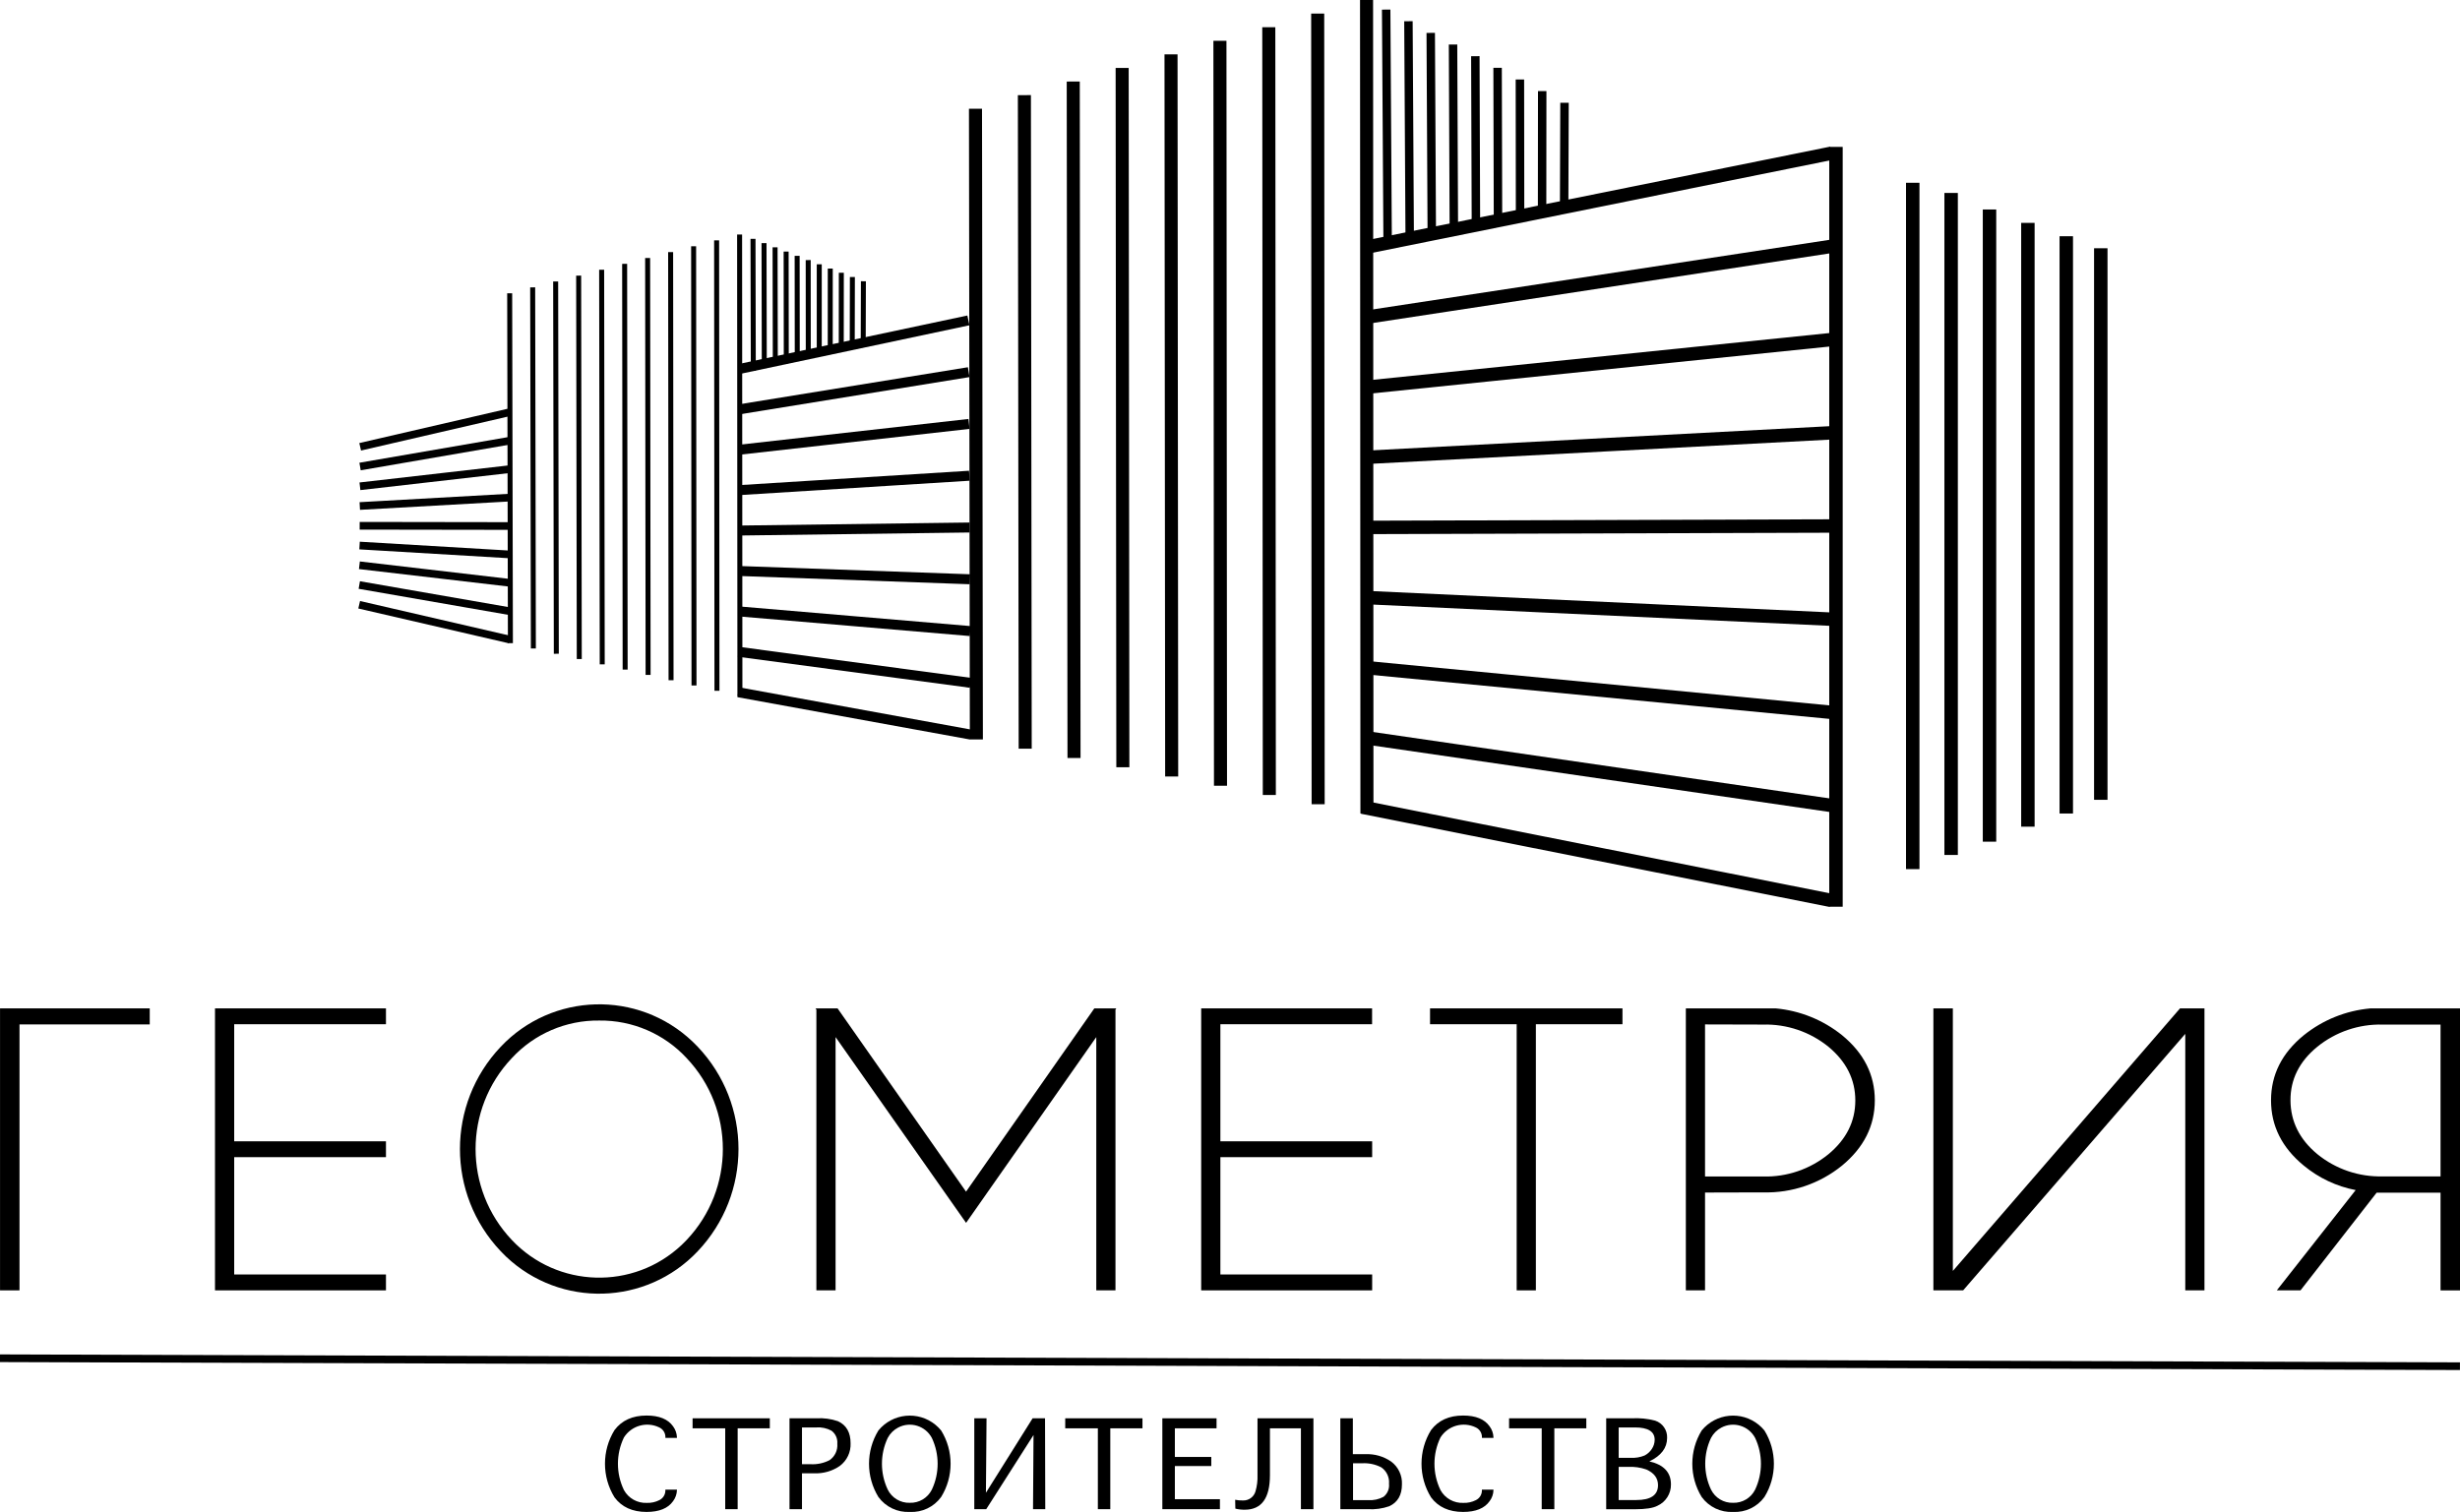
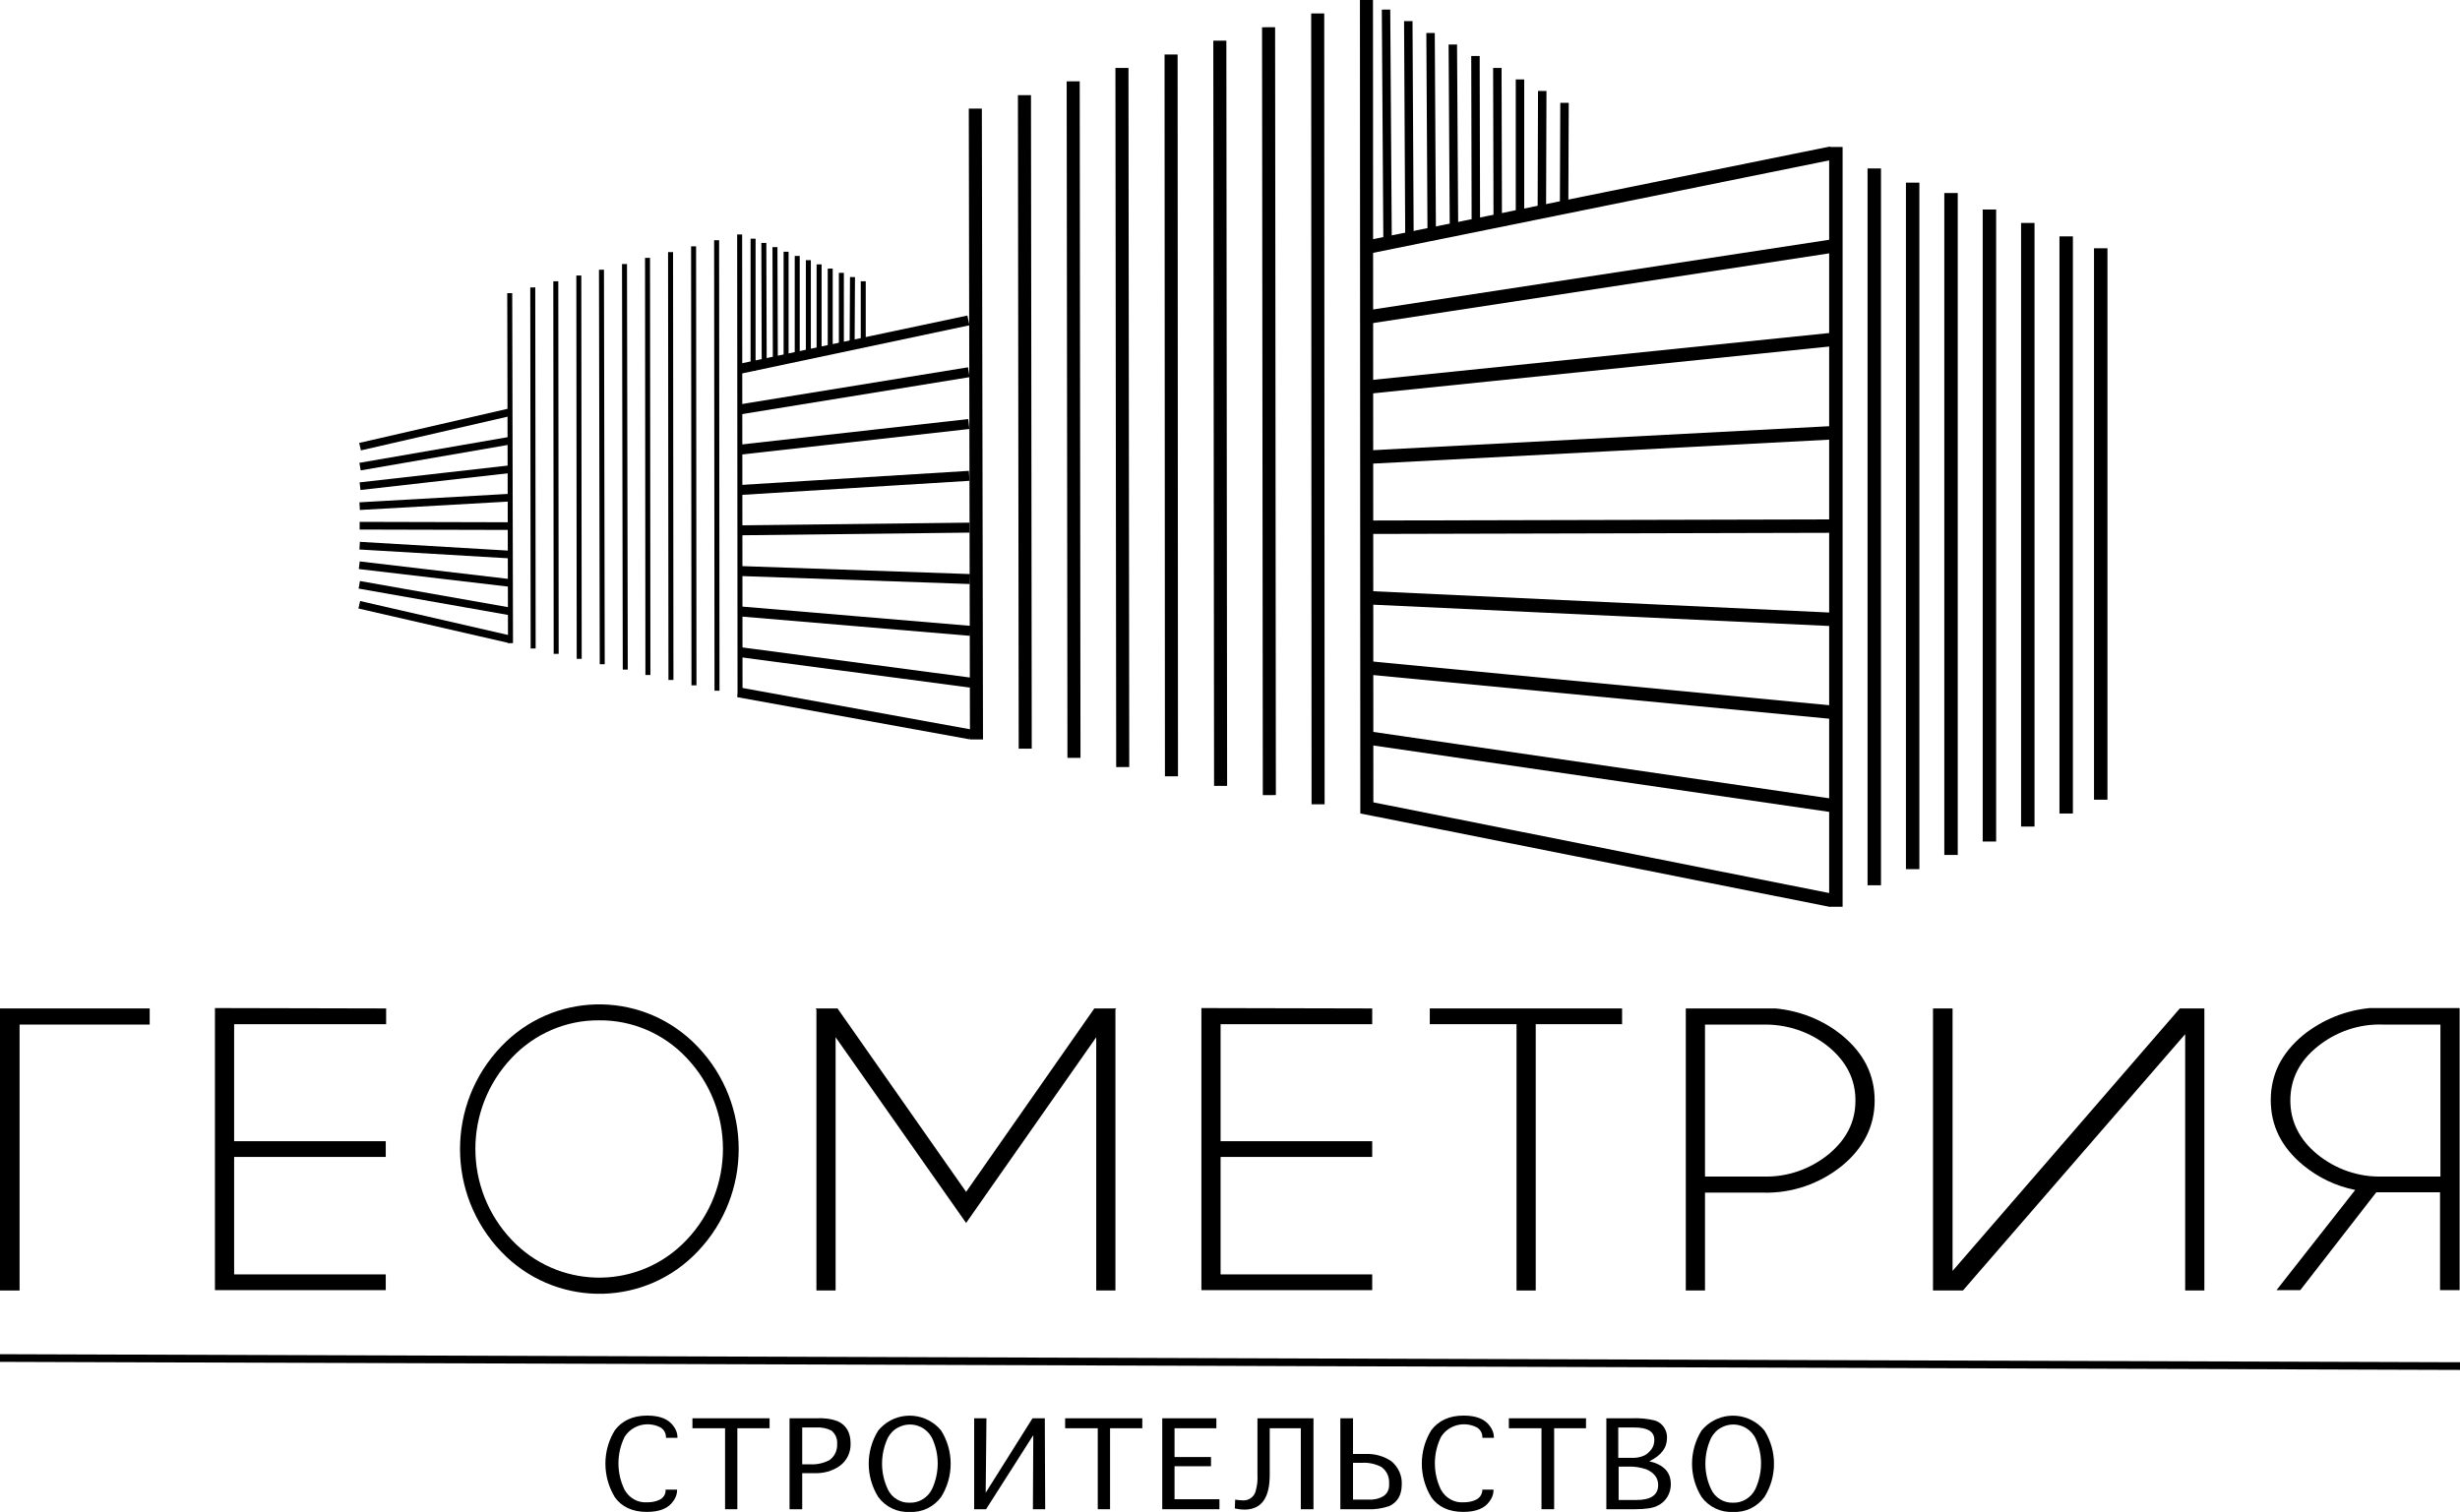
- <svg xmlns="http://www.w3.org/2000/svg" id="Слой_1" data-name="Слой 1" viewBox="0 0 640.87 394">
-   <defs>
-     <style>.cls-1,.cls-2,.cls-3,.cls-4,.cls-5,.cls-6{fill:none;stroke:#000;stroke-miterlimit:10;}.cls-1{stroke-width:2px;}.cls-2{stroke-width:1.3px;}.cls-3{stroke-width:2.6px;}.cls-4{stroke-width:3.4px;}.cls-5{stroke-width:2.2px;}.cls-6{stroke-width:3.5px;}</style>
-   </defs>
-   <path d="M416,432.36v4.18H382.07v69.3H377V432.36Z" transform="translate(-376.99 -169.59)" />
-   <path d="M477.54,432.36v4.13H438V467h39.54v4.13H438V501.7h39.54v4.14H433V432.36Z" transform="translate(-376.99 -169.59)" />
-   <path d="M558.75,442.35a38.74,38.74,0,0,1,0,53.31,35.31,35.31,0,0,1-49.91,1.4c-.48-.45-.94-.92-1.39-1.4a38.72,38.72,0,0,1,0-53.31,35.3,35.3,0,0,1,49.9-1.4C557.83,441.4,558.29,441.87,558.75,442.35Zm-25.65-6.82a30.47,30.47,0,0,0-22.78,9.8,34.45,34.45,0,0,0,0,47.37,31.31,31.31,0,0,0,44.26,1.3c.44-.42.87-.85,1.3-1.3a34.47,34.47,0,0,0,0-47.37A30.5,30.5,0,0,0,533.1,435.53Z" transform="translate(-376.99 -169.59)" />
-   <path d="M595.19,432.36l33.47,47.76,33.42-47.76h5.73l-.22.32v73.16h-5v-66l-33.92,48.41-34-48.41v66h-5V432.68l-.23-.32Z" transform="translate(-376.99 -169.59)" />
-   <path d="M734.44,432.36v4.13H694.92V467h39.54v4.13H694.92V501.7h39.54v4.14H689.92V432.36Z" transform="translate(-376.99 -169.59)" />
-   <path d="M777.11,436.49v69.35h-5V436.49H749.54v-4.13h50.13v4.13Z" transform="translate(-376.99 -169.59)" />
-   <path d="M821.18,480.35v25.49h-5V432.36h23.39a32.27,32.27,0,0,1,17.32,7q8.52,7,8.52,16.95t-8.52,17a31.23,31.23,0,0,1-20.55,7Zm0-43.81v39.63h15.15a25.84,25.84,0,0,0,17-5.81q7-5.81,7-14t-7-14a25.94,25.94,0,0,0-17-5.78Z" transform="translate(-376.99 -169.59)" />
-   <path d="M951.29,432.36v73.48h-5V439l-57.87,66.84h-7.75V432.36h5.07v68.42l59.18-68.42Z" transform="translate(-376.99 -169.59)" />
-   <path d="M976.31,505.84h-6.18l20.55-26.13a30.16,30.16,0,0,1-13.53-6.39q-8.52-7-8.52-17t8.52-16.95a32.2,32.2,0,0,1,17.32-7h23.39v73.48h-5.07V480.39H996.14Zm21.39-69.26a26,26,0,0,0-17,5.77q-7.05,5.76-7,14t7,14a25.86,25.86,0,0,0,17,5.79h15.09V436.58Z" transform="translate(-376.99 -169.59)" />
-   <line class="cls-1" y1="353.94" x2="640.86" y2="356.01" />
-   <path d="M550.34,557.77h3v.15a5,5,0,0,1-1,2.85c-1.32,1.88-3.63,2.81-6.91,2.81q-5.52,0-8.35-3.8a16.71,16.71,0,0,1,0-17.53q2.85-3.79,8.36-3.79,4.92,0,6.9,2.82a5.09,5.09,0,0,1,1,2.84v.16h-3v-.16a2.77,2.77,0,0,0-1.59-2.56,7.19,7.19,0,0,0-9.22,2.62,15.8,15.8,0,0,0,0,13.69,6.48,6.48,0,0,0,6,3.35,6.57,6.57,0,0,0,3.22-.71,2.78,2.78,0,0,0,1.58-2.59Z" transform="translate(-376.99 -169.59)" />
-   <path d="M565.92,562.86V541.79h-8.5v-2.61h20.12v2.61h-8.38v21.07Z" transform="translate(-376.99 -169.59)" />
-   <path d="M585.92,562.86h-3.25V539.18h7a14.52,14.52,0,0,1,5.62.76c2.2,1,3.29,2.95,3.29,5.72a7,7,0,0,1-2.8,5.93,10.94,10.94,0,0,1-6.72,1.92h-3.14Zm0-11.72h2.2a9.64,9.64,0,0,0,5-1.06,4.72,4.72,0,0,0,2-4.28,3.79,3.79,0,0,0-1.53-3.4,7.22,7.22,0,0,0-3.94-.84h-3.73Z" transform="translate(-376.99 -169.59)" />
-   <path d="M614,563.58a9.52,9.52,0,0,1-8.17-3.89,16.59,16.59,0,0,1,0-17.34,10.56,10.56,0,0,1,14.86-1.48,10.89,10.89,0,0,1,1.48,1.48,16.47,16.47,0,0,1,0,17.34A9.48,9.48,0,0,1,614,563.58Zm0-2.38a6.2,6.2,0,0,0,5.76-3.45,15.8,15.8,0,0,0,0-13.44,6.51,6.51,0,0,0-8.8-2.71,6.44,6.44,0,0,0-2.71,2.71,15.78,15.78,0,0,0,0,13.43A6.19,6.19,0,0,0,614,561.2Z" transform="translate(-376.99 -169.59)" />
-   <path d="M649.3,562.86h-3.19l.13-19.33-12.32,19.33h-3.11V539.18H634l-.16,19.4L646,539.18h3.24Z" transform="translate(-376.99 -169.59)" />
-   <path d="M663,562.86V541.79H654.5v-2.61h20.12v2.61h-8.38v21.07Z" transform="translate(-376.99 -169.59)" />
-   <path d="M679.8,562.86V539.18h14.12v2.61H683.06v7.46h9.49v2.37h-9.49v8.64H694.8v2.6Z" transform="translate(-376.99 -169.59)" />
-   <path d="M698.77,560.41a9.08,9.08,0,0,0,2,.18,3.27,3.27,0,0,0,3.29-2.35,13.33,13.33,0,0,0,.53-4.26v-14.8h14.57v23.68h-3.26V541.79h-8.07V554q0,9-6.56,9a9.6,9.6,0,0,1-2.45-.28Z" transform="translate(-376.99 -169.59)" />
-   <path d="M742.22,556.38c0,2.78-1.09,4.68-3.29,5.71a14.34,14.34,0,0,1-5.62.77h-7.14V539.18h3.26v9.35h3.27a10.94,10.94,0,0,1,6.72,1.93A7,7,0,0,1,742.22,556.38Zm-3.37-.14a4.7,4.7,0,0,0-2-4.27,9.65,9.65,0,0,0-5-1.07h-2.37v9.6h3.94a7.25,7.25,0,0,0,4-.86A3.81,3.81,0,0,0,738.85,556.24Z" transform="translate(-376.99 -169.59)" />
-   <path d="M763.06,557.77h3v.15a5,5,0,0,1-1,2.85c-1.32,1.88-3.63,2.81-6.91,2.81q-5.52,0-8.35-3.8a16.71,16.71,0,0,1,0-17.53q2.85-3.79,8.36-3.79,4.92,0,6.9,2.82a5.09,5.09,0,0,1,1,2.84v.16h-3v-.16a2.77,2.77,0,0,0-1.59-2.56,7.19,7.19,0,0,0-9.22,2.62,15.8,15.8,0,0,0,0,13.69,6.48,6.48,0,0,0,6,3.35,6.57,6.57,0,0,0,3.22-.71,2.78,2.78,0,0,0,1.58-2.59Z" transform="translate(-376.99 -169.59)" />
-   <path d="M778.63,562.86V541.79h-8.5v-2.61h20.12v2.61h-8.33v21.07Z" transform="translate(-376.99 -169.59)" />
-   <path d="M806.68,550.41q5.63,1.3,5.62,6a6,6,0,0,1-3.53,5.57q-1.71.9-5.85.9h-7.49v-23.7h6.64a19.7,19.7,0,0,1,6.11.61,4.52,4.52,0,0,1,3.12,4.5Q811.3,548.19,806.68,550.41Zm-8-.93h3.13a8.35,8.35,0,0,0,3.63-.61,5,5,0,0,0,1.89-1.72,4.35,4.35,0,0,0,.73-2.37q0-3.22-5.15-3.22h-4.23Zm0,11h4.6c3.76,0,5.65-1.29,5.65-3.88,0-1.81-1-3.18-3.06-4.09a12.52,12.52,0,0,0-4.77-.67h-2.42Z" transform="translate(-376.99 -169.59)" />
-   <path d="M828.48,563.58a9.49,9.49,0,0,1-8.17-3.89,16.59,16.59,0,0,1,0-17.34,10.56,10.56,0,0,1,14.86-1.48,10.89,10.89,0,0,1,1.48,1.48,16.47,16.47,0,0,1,0,17.34A9.48,9.48,0,0,1,828.48,563.58Zm0-2.38a6.2,6.2,0,0,0,5.76-3.45,15.8,15.8,0,0,0,0-13.44,6.51,6.51,0,0,0-8.8-2.71,6.44,6.44,0,0,0-2.71,2.71,15.78,15.78,0,0,0,0,13.43A6.19,6.19,0,0,0,828.48,561.2Z" transform="translate(-376.99 -169.59)" />
-   <line class="cls-2" x1="132.78" y1="76.42" x2="132.97" y2="167.6" />
-   <line class="cls-2" x1="138.77" y1="74.88" x2="138.95" y2="168.98" />
-   <line class="cls-2" x1="144.76" y1="73.35" x2="144.93" y2="170.36" />
-   <line class="cls-2" x1="150.75" y1="71.82" x2="150.91" y2="171.74" />
-   <line class="cls-2" x1="156.74" y1="70.29" x2="156.89" y2="173.12" />
-   <line class="cls-2" x1="162.73" y1="68.76" x2="162.86" y2="174.49" />
-   <line class="cls-2" x1="168.72" y1="67.23" x2="168.84" y2="175.87" />
-   <line class="cls-2" x1="174.71" y1="65.7" x2="174.82" y2="177.25" />
-   <line class="cls-2" x1="180.7" y1="64.17" x2="180.8" y2="178.63" />
-   <line class="cls-2" x1="186.69" y1="62.64" x2="186.78" y2="180.01" />
-   <line class="cls-2" x1="192.68" y1="61.11" x2="192.76" y2="181.38" />
-   <line class="cls-2" x1="224.93" y1="73.29" x2="224.88" y2="89.5" />
-   <line class="cls-2" x1="222.06" y1="72.19" x2="222.02" y2="90.21" />
-   <line class="cls-2" x1="219.18" y1="71.08" x2="219.16" y2="90.92" />
-   <line class="cls-2" x1="216.3" y1="69.98" x2="216.29" y2="91.62" />
-   <line class="cls-2" x1="213.43" y1="68.87" x2="213.43" y2="92.33" />
-   <line class="cls-2" x1="210.55" y1="67.77" x2="210.57" y2="93.04" />
-   <line class="cls-2" x1="207.67" y1="66.66" x2="207.7" y2="93.75" />
-   <line class="cls-2" x1="204.8" y1="65.56" x2="204.84" y2="94.46" />
-   <line class="cls-2" x1="201.92" y1="64.45" x2="201.98" y2="95.17" />
-   <line class="cls-2" x1="199.04" y1="63.35" x2="199.11" y2="95.88" />
-   <line class="cls-2" x1="196.17" y1="62.24" x2="196.25" y2="96.58" />
-   <line class="cls-1" x1="93.83" y1="116.43" x2="132.48" y2="107.49" />
-   <line class="cls-1" x1="93.8" y1="121.57" x2="132.52" y2="114.89" />
-   <line class="cls-1" x1="93.77" y1="126.72" x2="132.55" y2="122.28" />
-   <line class="cls-1" x1="93.73" y1="131.86" x2="132.58" y2="129.68" />
-   <line class="cls-1" x1="93.7" y1="137.01" x2="132.62" y2="137.07" />
-   <line class="cls-1" x1="93.67" y1="142.16" x2="132.65" y2="144.47" />
-   <line class="cls-1" x1="93.63" y1="147.3" x2="132.69" y2="151.86" />
-   <line class="cls-1" x1="93.6" y1="152.45" x2="132.72" y2="159.26" />
-   <line class="cls-1" x1="93.57" y1="157.59" x2="132.75" y2="166.65" />
-   <line class="cls-3" x1="192.76" y1="96.12" x2="252.28" y2="83.49" />
-   <line class="cls-3" x1="192.7" y1="106.65" x2="252.36" y2="96.98" />
-   <line class="cls-3" x1="192.65" y1="117.19" x2="252.44" y2="110.47" />
-   <line class="cls-3" x1="192.6" y1="127.72" x2="252.53" y2="123.97" />
-   <line class="cls-3" x1="192.55" y1="138.25" x2="252.61" y2="137.46" />
-   <line class="cls-3" x1="192.49" y1="148.79" x2="252.69" y2="150.95" />
-   <line class="cls-3" x1="192.44" y1="159.32" x2="252.77" y2="164.45" />
-   <line class="cls-3" x1="192.39" y1="169.85" x2="252.85" y2="177.94" />
-   <line class="cls-3" x1="192.33" y1="180.39" x2="252.93" y2="191.43" />
-   <line class="cls-4" x1="254.13" y1="28.34" x2="254.36" y2="192.69" />
-   <line class="cls-4" x1="266.87" y1="24.79" x2="267.08" y2="195.1" />
-   <line class="cls-4" x1="279.6" y1="21.25" x2="279.8" y2="197.52" />
-   <line class="cls-4" x1="292.34" y1="17.71" x2="292.52" y2="199.93" />
-   <line class="cls-4" x1="305.07" y1="14.17" x2="305.24" y2="202.34" />
-   <line class="cls-4" x1="317.81" y1="10.63" x2="317.96" y2="204.75" />
-   <line class="cls-4" x1="330.54" y1="7.09" x2="330.68" y2="207.17" />
-   <line class="cls-4" x1="343.28" y1="3.54" x2="343.4" y2="209.58" />
-   <line class="cls-4" x1="356.01" x2="356.11" y2="211.99" />
-   <line class="cls-5" x1="407.58" y1="26.78" x2="407.49" y2="52.73" />
-   <line class="cls-5" x1="401.77" y1="23.74" x2="401.74" y2="54.01" />
-   <line class="cls-5" x1="395.96" y1="20.71" x2="396" y2="55.29" />
-   <line class="cls-5" x1="390.15" y1="17.67" x2="390.25" y2="56.57" />
-   <line class="cls-5" x1="384.35" y1="14.64" x2="384.5" y2="57.85" />
-   <line class="cls-5" x1="378.54" y1="11.6" x2="378.75" y2="59.13" />
-   <line class="cls-5" x1="372.73" y1="8.57" x2="373" y2="60.41" />
-   <line class="cls-5" x1="366.92" y1="5.53" x2="367.25" y2="61.69" />
-   <line class="cls-5" x1="361.12" y1="2.5" x2="361.5" y2="62.97" />
-   <line class="cls-6" x1="355.26" y1="64.55" x2="477.07" y2="39.94" />
-   <line class="cls-6" x1="355.22" y1="82.77" x2="476.91" y2="64.22" />
-   <line class="cls-6" x1="355.17" y1="100.99" x2="476.96" y2="88.51" />
-   <line class="cls-6" x1="355.13" y1="119.22" x2="477.02" y2="112.79" />
-   <line class="cls-6" x1="355.09" y1="137.44" x2="477.07" y2="137.07" />
-   <line class="cls-6" x1="355.04" y1="155.67" x2="477.12" y2="161.35" />
-   <line class="cls-6" x1="355" y1="173.89" x2="477.17" y2="185.63" />
-   <line class="cls-6" x1="354.96" y1="192.12" x2="477.23" y2="209.91" />
-   <line class="cls-6" x1="354.91" y1="210.34" x2="476.96" y2="234.62" />
-   <line class="cls-6" x1="538.3" y1="61.56" x2="538.3" y2="211.99" />
-   <line class="cls-6" x1="528.3" y1="58.08" x2="528.3" y2="215.42" />
-   <line class="cls-6" x1="518.3" y1="54.59" x2="518.3" y2="219.33" />
-   <line class="cls-6" x1="508.3" y1="50.28" x2="508.3" y2="222.79" />
-   <line class="cls-6" x1="498.3" y1="47.63" x2="498.3" y2="226.48" />
-   <path class="cls-6" d="M865.3,213.49v0Z" transform="translate(-376.99 -169.59)" />
-   <line class="cls-6" x1="478.3" y1="38.28" x2="478.3" y2="236.28" />
-   <line class="cls-6" x1="547.29" y1="208.42" x2="547.29" y2="64.69" />
+ <svg xmlns="http://www.w3.org/2000/svg" version="1.1" id="Слой_1" x="0px" y="0px" viewBox="0 0 640.9 394" style="enable-background:new 0 0 640.9 394;" xml:space="preserve">
+   <style type="text/css">
+ 	.st0{fill:none;stroke:#000000;stroke-width:2;stroke-miterlimit:10;}
+ 	.st1{fill:none;stroke:#000000;stroke-width:1.3;stroke-miterlimit:10;}
+ 	.st2{fill:none;stroke:#000000;stroke-width:2.6;stroke-miterlimit:10;}
+ 	.st3{fill:none;stroke:#000000;stroke-width:3.4;stroke-miterlimit:10;}
+ 	.st4{fill:none;stroke:#000000;stroke-width:2.2;stroke-miterlimit:10;}
+ 	.st5{fill:none;stroke:#000000;stroke-width:3.5;stroke-miterlimit:10;}
+ </style>
+   <path d="M39,262.8v4.2H5.1v69.3H0v-73.5H39z" />
+   <path d="M100.6,262.8v4.1H61v30.5h39.5v4.1H61v30.6h39.5v4.1H56v-73.5L100.6,262.8L100.6,262.8z" />
+   <path d="M181.8,272.8c14.2,14.9,14.2,38.4,0,53.3c-13.4,14.2-35.7,14.8-49.9,1.4c-0.5-0.5-0.9-0.9-1.4-1.4  c-14.2-14.9-14.2-38.4,0-53.3c13.4-14.2,35.7-14.8,49.9-1.4C180.8,271.8,181.3,272.3,181.8,272.8z M156.1,265.9  c-8.6-0.1-16.9,3.5-22.8,9.8c-12.6,13.3-12.6,34.1,0,47.4c11.9,12.6,31.7,13.2,44.3,1.3l0,0c0.4-0.4,0.9-0.9,1.3-1.3  c12.6-13.3,12.6-34.1,0-47.4C173,269.4,164.7,265.8,156.1,265.9z" />
+   <path d="M218.2,262.8l33.5,47.8l33.4-47.8h5.7l-0.2,0.3v73.2h-5v-66l-33.9,48.4l-34-48.4v66h-5v-73.2l-0.2-0.3H218.2z" />
+   <path d="M357.5,262.8v4.1H318v30.5h39.5v4.1H318v30.6h39.5v4.1H313v-73.5L357.5,262.8L357.5,262.8z" />
+   <path d="M400.1,266.9v69.4h-5v-69.4h-22.6v-4.1h50.1v4.1H400.1z" />
+   <path d="M444.2,310.8v25.5h-5v-73.5h23.4c6.3,0.6,12.4,3,17.3,7c5.7,4.7,8.5,10.3,8.5,17c0,6.6-2.8,12.3-8.5,17  c-5.8,4.7-13.1,7.2-20.5,7H444.2z M444.2,267v39.6h15.2c6.2,0.2,12.2-1.9,17-5.8c4.7-3.9,7-8.5,7-14s-2.3-10.1-7-14  c-4.8-3.9-10.8-5.9-17-5.8L444.2,267z" />
+   <path d="M574.3,262.8v73.5h-5v-66.8l-57.9,66.8h-7.8v-73.5h5.1v68.4l59.2-68.4H574.3z" />
+   <path d="M599.3,336.2h-6.2l20.5-26.1c-5-1-9.6-3.2-13.5-6.4c-5.7-4.7-8.5-10.3-8.5-17s2.8-12.3,8.5-17c5-4,11-6.4,17.3-7h23.4v73.5  h-5.1v-25.5h-16.6L599.3,336.2z M620.7,267c-6.2-0.2-12.2,1.9-17,5.8c-4.7,3.8-7,8.5-7,14s2.4,10.2,7,14c4.8,3.9,10.8,6,17,5.8h15.1  V267H620.7z" />
+   <line class="st0" x1="0" y1="353.9" x2="640.9" y2="356" />
+   <path d="M173.4,388.2h3v0.2c0,1-0.4,2-1,2.8c-1.3,1.9-3.6,2.8-6.9,2.8c-3.7,0-6.5-1.3-8.3-3.8c-3.3-5.4-3.3-12.2,0-17.5  c1.9-2.5,4.7-3.8,8.4-3.8c3.3,0,5.6,0.9,6.9,2.8c0.6,0.8,1,1.8,1,2.8v0.2h-3v-0.2c0-1.1-0.6-2.1-1.6-2.6c-3.3-1.6-7.3-0.5-9.2,2.6  c-2.1,4.3-2.1,9.4,0,13.7c1.2,2.2,3.5,3.5,6,3.3c1.1,0,2.2-0.2,3.2-0.7S173.5,389.3,173.4,388.2L173.4,388.2z" />
+   <path d="M188.9,393.3v-21.1h-8.5v-2.6h20.1v2.6h-8.4v21.1H188.9z" />
+   <path d="M208.9,393.3h-3.2v-23.7h7c1.9-0.1,3.8,0.1,5.6,0.8c2.2,1,3.3,3,3.3,5.7c0.1,2.3-0.9,4.5-2.8,5.9c-2,1.4-4.3,2-6.7,1.9H209  v9.4H208.9z M208.9,381.6h2.2c1.7,0.1,3.5-0.3,5-1.1c1.4-1,2.1-2.6,2-4.3c0.1-1.3-0.5-2.6-1.5-3.4c-1.2-0.6-2.6-0.9-3.9-0.8H209v9.6  H208.9z" />
+   <path d="M237,394c-3.2,0.2-6.3-1.3-8.2-3.9c-3.3-5.3-3.3-12,0-17.3c3.7-4.5,10.3-5.2,14.9-1.5c0.5,0.4,1,0.9,1.5,1.5  c3.3,5.3,3.3,12,0,17.3C243.3,392.7,240.2,394.2,237,394z M237,391.6c2.4,0.1,4.7-1.3,5.8-3.5c2-4.3,2-9.2,0-13.4  c-1.7-3.2-5.6-4.4-8.8-2.7l0,0c-1.2,0.6-2.1,1.6-2.7,2.7c-2,4.3-2,9.2,0,13.4C232.3,390.3,234.6,391.7,237,391.6z" />
+   <path d="M272.3,393.3h-3.2l0.1-19.3l-12.3,19.3h-3.1v-23.7h3.2l-0.2,19.4l12.2-19.4h3.2L272.3,393.3z" />
+   <path d="M286,393.3v-21.1h-8.5v-2.6h20.1v2.6h-8.4v21.1H286z" />
+   <path d="M302.8,393.3v-23.7h14.1v2.6H306v7.5h9.5v2.4H306v8.6h11.7v2.6H302.8z" />
+   <path d="M321.8,390.8c0.7,0.1,1.3,0.2,2,0.2c1.5,0.1,2.9-0.9,3.3-2.3s0.6-2.8,0.5-4.3v-14.8h14.6v23.7h-3.3v-21.1h-8.1v12.2  c0,6-2.2,9-6.6,9c-0.8,0-1.6-0.1-2.5-0.3L321.8,390.8z" />
+   <path d="M365.2,386.8c0,2.8-1.1,4.7-3.3,5.7c-1.8,0.6-3.7,0.9-5.6,0.8h-7.1v-23.7h3.3v9.3h3.3c2.4-0.1,4.8,0.6,6.7,1.9  C364.3,382.3,365.3,384.5,365.2,386.8z M361.9,386.6c0.1-1.7-0.6-3.3-2-4.3c-1.5-0.8-3.3-1.2-5-1.1h-2.4v9.6h3.9  c1.4,0.1,2.8-0.2,4-0.9C361.5,389.2,362,388,361.9,386.6z" />
+   <path d="M386.1,388.2h3v0.2c0,1-0.4,2-1,2.8c-1.3,1.9-3.6,2.8-6.9,2.8c-3.7,0-6.5-1.3-8.3-3.8c-3.3-5.4-3.3-12.2,0-17.5  c1.9-2.5,4.7-3.8,8.4-3.8c3.3,0,5.6,0.9,6.9,2.8c0.6,0.8,1,1.8,1,2.8v0.2h-3v-0.2c0-1.1-0.6-2.1-1.6-2.6c-3.3-1.6-7.3-0.5-9.2,2.6  c-2.1,4.3-2.1,9.4,0,13.7c1.2,2.2,3.5,3.5,6,3.3c1.1,0,2.2-0.2,3.2-0.7s1.6-1.5,1.6-2.6L386.1,388.2z" />
+   <path d="M401.6,393.3v-21.1h-8.5v-2.6h20.1v2.6h-8.3v21.1H401.6z" />
+   <path d="M429.7,380.8c3.8,0.9,5.6,2.9,5.6,6c0,2.4-1.3,4.6-3.5,5.6c-1.1,0.6-3.1,0.9-5.8,0.9h-7.5v-23.7h6.6  c2.1-0.1,4.1,0.1,6.1,0.6c1.9,0.6,3.2,2.5,3.1,4.5C434.3,377.3,432.8,379.3,429.7,380.8z M421.7,379.9h3.1c1.2,0.1,2.5-0.1,3.6-0.6  c0.8-0.4,1.4-1,1.9-1.7s0.7-1.5,0.7-2.4c0-2.1-1.7-3.2-5.2-3.2h-4.2v7.9H421.7z M421.7,390.9h4.6c3.8,0,5.7-1.3,5.7-3.9  c0-1.8-1-3.2-3.1-4.1c-1.5-0.5-3.2-0.8-4.8-0.7h-2.4L421.7,390.9L421.7,390.9z" />
+   <path d="M451.5,394c-3.2,0.2-6.3-1.3-8.2-3.9c-3.3-5.3-3.3-12,0-17.3c3.7-4.5,10.3-5.2,14.9-1.5c0.5,0.4,1,0.9,1.5,1.5  c3.3,5.3,3.3,12,0,17.3C457.8,392.7,454.7,394.2,451.5,394z M451.5,391.6c2.4,0.1,4.7-1.3,5.8-3.5c2-4.3,2-9.2,0-13.4  c-1.7-3.2-5.6-4.4-8.8-2.7l0,0c-1.2,0.6-2.1,1.6-2.7,2.7c-2,4.3-2,9.2,0,13.4C446.8,390.3,449.1,391.7,451.5,391.6z" />
+   <line class="st1" x1="132.8" y1="76.4" x2="133" y2="167.6" />
+   <line class="st1" x1="138.8" y1="74.9" x2="138.9" y2="169" />
+   <line class="st1" x1="144.8" y1="73.3" x2="144.9" y2="170.4" />
+   <line class="st1" x1="150.8" y1="71.8" x2="150.9" y2="171.7" />
+   <line class="st1" x1="156.7" y1="70.3" x2="156.9" y2="173.1" />
+   <line class="st1" x1="162.7" y1="68.8" x2="162.9" y2="174.5" />
+   <line class="st1" x1="168.7" y1="67.2" x2="168.8" y2="175.9" />
+   <line class="st1" x1="174.7" y1="65.7" x2="174.8" y2="177.2" />
+   <line class="st1" x1="180.7" y1="64.2" x2="180.8" y2="178.6" />
+   <line class="st1" x1="186.7" y1="62.6" x2="186.8" y2="180" />
+   <line class="st1" x1="192.7" y1="61.1" x2="192.8" y2="181.4" />
+   <line class="st1" x1="224.9" y1="73.3" x2="224.9" y2="89.5" />
+   <line class="st1" x1="222.1" y1="72.2" x2="222" y2="90.2" />
+   <line class="st1" x1="219.2" y1="71.1" x2="219.2" y2="90.9" />
+   <line class="st1" x1="216.3" y1="70" x2="216.3" y2="91.6" />
+   <line class="st1" x1="213.4" y1="68.9" x2="213.4" y2="92.3" />
+   <line class="st1" x1="210.6" y1="67.8" x2="210.6" y2="93" />
+   <line class="st1" x1="207.7" y1="66.7" x2="207.7" y2="93.8" />
+   <line class="st1" x1="204.8" y1="65.6" x2="204.8" y2="94.5" />
+   <line class="st1" x1="201.9" y1="64.4" x2="202" y2="95.2" />
+   <line class="st1" x1="199" y1="63.3" x2="199.1" y2="95.9" />
+   <line class="st1" x1="196.2" y1="62.2" x2="196.2" y2="96.6" />
+   <line class="st0" x1="93.8" y1="116.4" x2="132.5" y2="107.5" />
+   <line class="st0" x1="93.8" y1="121.6" x2="132.5" y2="114.9" />
+   <line class="st0" x1="93.8" y1="126.7" x2="132.6" y2="122.3" />
+   <line class="st0" x1="93.7" y1="131.9" x2="132.6" y2="129.7" />
+   <line class="st0" x1="93.7" y1="137" x2="132.6" y2="137.1" />
+   <line class="st0" x1="93.7" y1="142.2" x2="132.6" y2="144.5" />
+   <line class="st0" x1="93.6" y1="147.3" x2="132.7" y2="151.9" />
+   <line class="st0" x1="93.6" y1="152.4" x2="132.7" y2="159.3" />
+   <line class="st0" x1="93.6" y1="157.6" x2="132.8" y2="166.6" />
+   <line class="st2" x1="192.8" y1="96.1" x2="252.3" y2="83.5" />
+   <line class="st2" x1="192.7" y1="106.7" x2="252.4" y2="97" />
+   <line class="st2" x1="192.6" y1="117.2" x2="252.4" y2="110.5" />
+   <line class="st2" x1="192.6" y1="127.7" x2="252.5" y2="124" />
+   <line class="st2" x1="192.6" y1="138.2" x2="252.6" y2="137.5" />
+   <line class="st2" x1="192.5" y1="148.8" x2="252.7" y2="150.9" />
+   <line class="st2" x1="192.4" y1="159.3" x2="252.8" y2="164.4" />
+   <line class="st2" x1="192.4" y1="169.9" x2="252.9" y2="177.9" />
+   <line class="st2" x1="192.3" y1="180.4" x2="252.9" y2="191.4" />
+   <line class="st3" x1="254.1" y1="28.3" x2="254.4" y2="192.7" />
+   <line class="st3" x1="266.9" y1="24.8" x2="267.1" y2="195.1" />
+   <line class="st3" x1="279.6" y1="21.2" x2="279.8" y2="197.5" />
+   <line class="st3" x1="292.3" y1="17.7" x2="292.5" y2="199.9" />
+   <line class="st3" x1="305.1" y1="14.2" x2="305.2" y2="202.3" />
+   <line class="st3" x1="317.8" y1="10.6" x2="318" y2="204.8" />
+   <line class="st3" x1="330.5" y1="7.1" x2="330.7" y2="207.2" />
+   <line class="st3" x1="343.3" y1="3.5" x2="343.4" y2="209.6" />
+   <line class="st3" x1="356" y1="0" x2="356.1" y2="212" />
+   <line class="st4" x1="407.6" y1="26.8" x2="407.5" y2="52.7" />
+   <line class="st4" x1="401.8" y1="23.7" x2="401.7" y2="54" />
+   <line class="st4" x1="396" y1="20.7" x2="396" y2="55.3" />
+   <line class="st4" x1="390.1" y1="17.7" x2="390.2" y2="56.6" />
+   <line class="st4" x1="384.4" y1="14.6" x2="384.5" y2="57.8" />
+   <line class="st4" x1="378.5" y1="11.6" x2="378.8" y2="59.1" />
+   <line class="st4" x1="372.7" y1="8.6" x2="373" y2="60.4" />
+   <line class="st4" x1="366.9" y1="5.5" x2="367.2" y2="61.7" />
+   <line class="st4" x1="361.1" y1="2.5" x2="361.5" y2="63" />
+   <line class="st5" x1="355.3" y1="64.6" x2="477.1" y2="39.9" />
+   <line class="st5" x1="355.2" y1="82.8" x2="476.9" y2="64.2" />
+   <line class="st5" x1="355.2" y1="101" x2="477" y2="88.5" />
+   <line class="st5" x1="355.1" y1="119.2" x2="477" y2="112.8" />
+   <line class="st5" x1="355.1" y1="137.4" x2="477.1" y2="137.1" />
+   <line class="st5" x1="355" y1="155.7" x2="477.1" y2="161.4" />
+   <line class="st5" x1="355" y1="173.9" x2="477.2" y2="185.6" />
+   <line class="st5" x1="355" y1="192.1" x2="477.2" y2="209.9" />
+   <line class="st5" x1="354.9" y1="210.3" x2="477" y2="234.6" />
+   <line class="st5" x1="538.3" y1="61.6" x2="538.3" y2="212" />
+   <line class="st5" x1="528.3" y1="58.1" x2="528.3" y2="215.4" />
+   <line class="st5" x1="518.3" y1="54.6" x2="518.3" y2="219.3" />
+   <line class="st5" x1="508.3" y1="50.3" x2="508.3" y2="222.8" />
+   <line class="st5" x1="498.3" y1="47.6" x2="498.3" y2="226.5" />
+   <path class="st5" d="M488.3,43.9L488.3,43.9z" />
+   <g>
+     <line class="st5" x1="488.3" y1="43.9" x2="488.3" y2="230.7" />
+   </g>
+   <g>
+     <line class="st5" x1="478.3" y1="38.3" x2="478.3" y2="236.3" />
+   </g>
+   <line class="st5" x1="547.3" y1="208.4" x2="547.3" y2="64.7" />
</svg>
